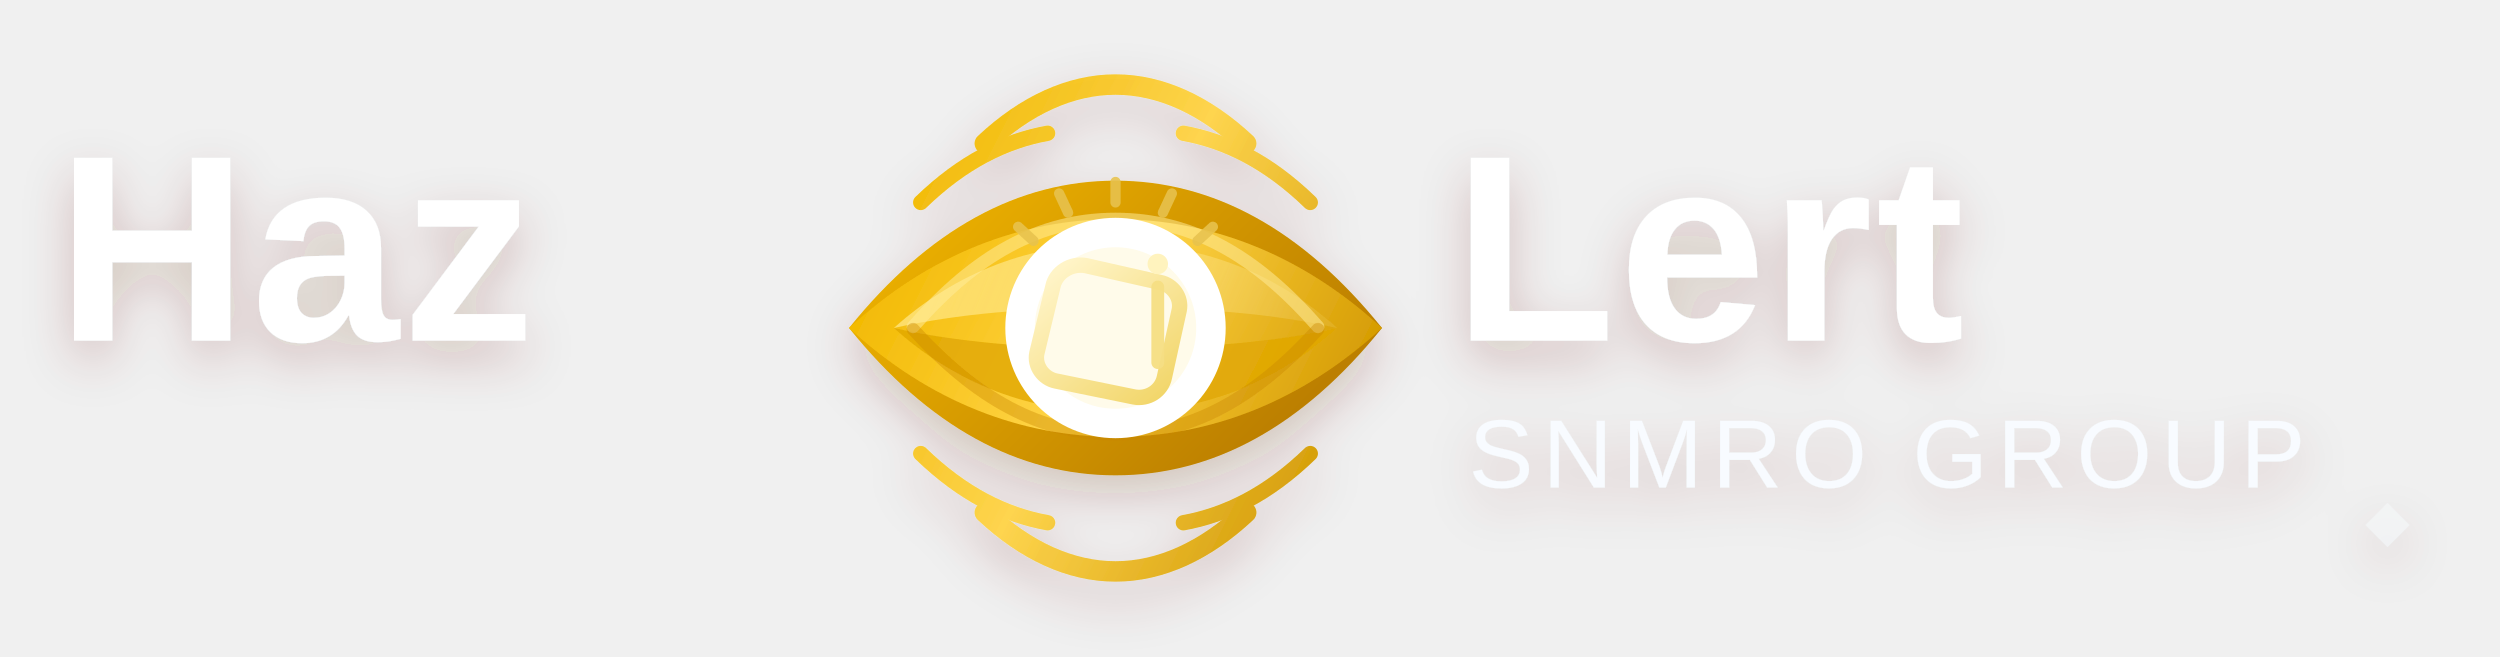
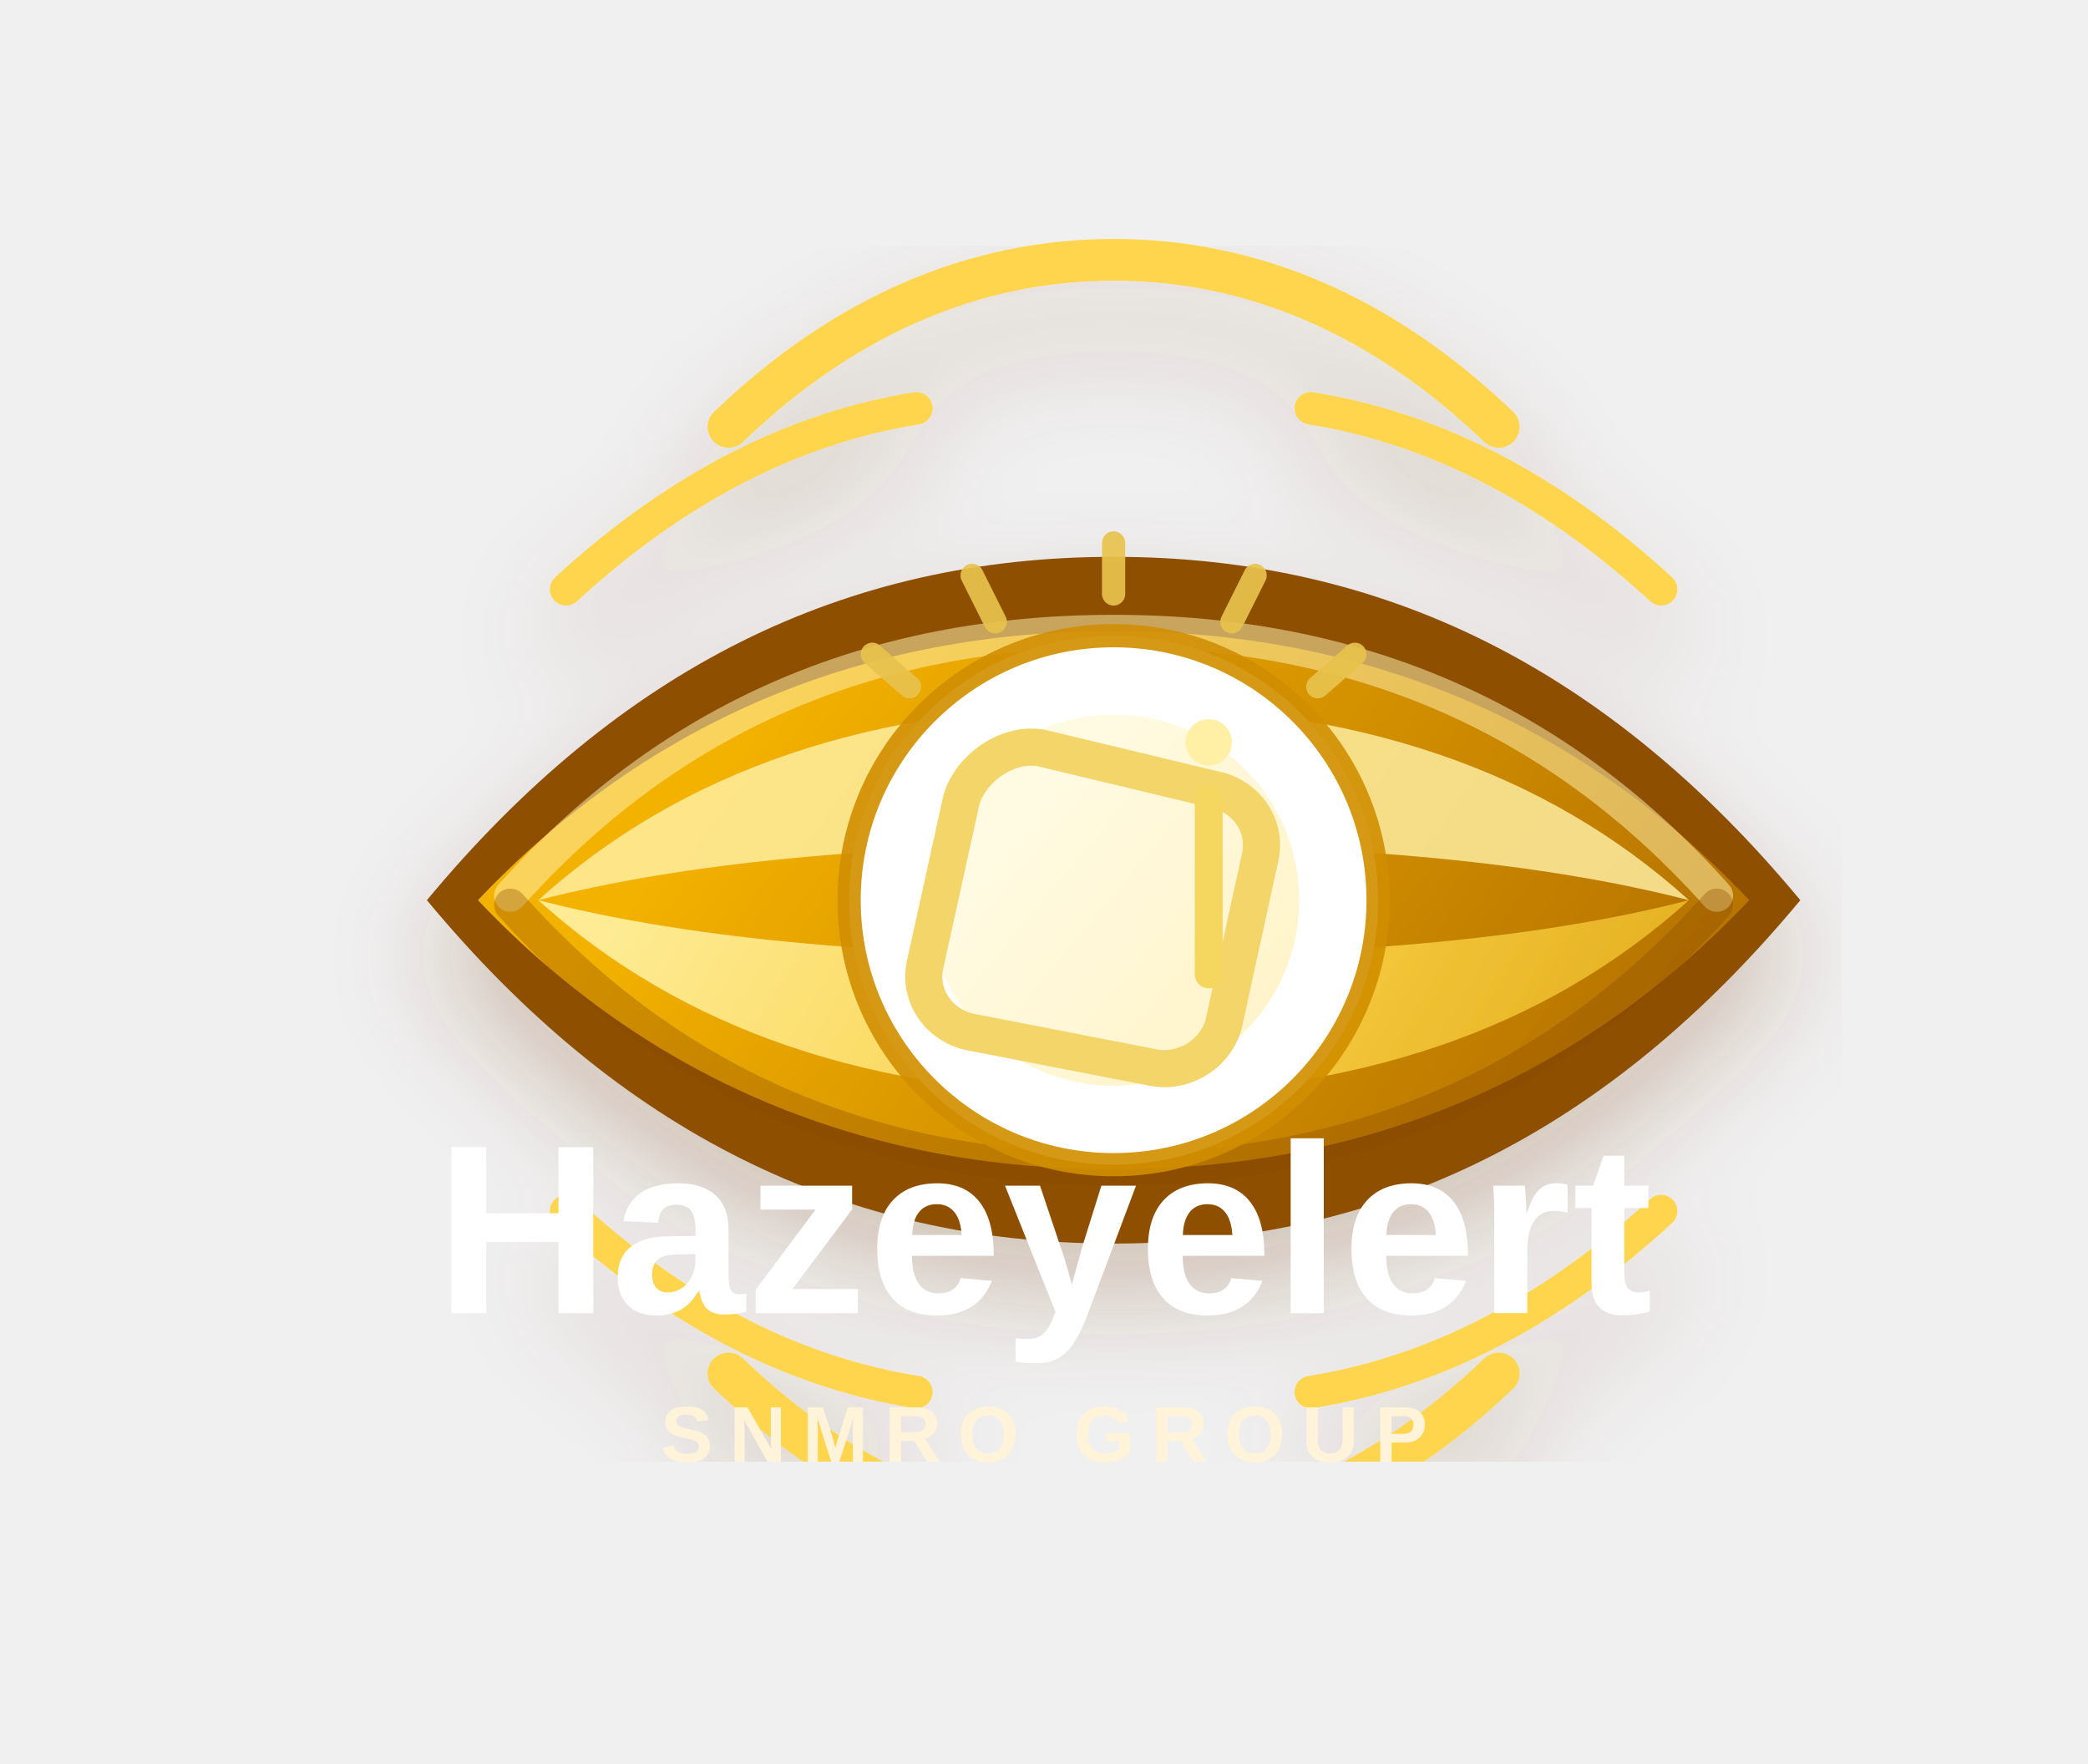
- <svg xmlns="http://www.w3.org/2000/svg" width="1600" height="420" viewBox="0 0 1600 420" fill="none" role="img" aria-label="Hazeyelert SNMRO Group startup brand">
+ <svg xmlns="http://www.w3.org/2000/svg" width="900" height="760" viewBox="0 0 900 760" fill="none" role="img" aria-label="Hazeyelert SNMRO Group startup brand">
  <defs>
-     <linearGradient id="hazGoldBody" x1="82" y1="168" x2="430" y2="344" gradientUnits="userSpaceOnUse">
-       <stop offset="0" stop-color="#F2B900" />
-       <stop offset="0.48" stop-color="#FFD447" />
-       <stop offset="1" stop-color="#D49A00" />
+     <linearGradient id="brandGoldBody" x1="208" y1="182" x2="692" y2="478" gradientUnits="userSpaceOnUse">
+       <stop offset="0" stop-color="#FFF3A8" />
+       <stop offset="0.42" stop-color="#FFD84D" />
+       <stop offset="1" stop-color="#D79A00" />
    </linearGradient>
-     <linearGradient id="hazGoldShine" x1="118" y1="196" x2="394" y2="308" gradientUnits="userSpaceOnUse">
-       <stop offset="0" stop-color="#FFE784" stop-opacity="0.94" />
-       <stop offset="1" stop-color="#FFF1B0" stop-opacity="0.16" />
+     <linearGradient id="brandGoldDeep" x1="224" y1="176" x2="676" y2="500" gradientUnits="userSpaceOnUse">
+       <stop offset="0" stop-color="#F4B200" />
+       <stop offset="1" stop-color="#9F5B00" />
    </linearGradient>
-     <linearGradient id="hazGoldDeep" x1="145" y1="146" x2="372" y2="374" gradientUnits="userSpaceOnUse">
-       <stop offset="0" stop-color="#E9AE00" />
-       <stop offset="1" stop-color="#B97C00" />
+     <linearGradient id="brandInnerGlow" x1="332" y1="236" x2="582" y2="444" gradientUnits="userSpaceOnUse">
+       <stop offset="0" stop-color="#FFFBE1" />
+       <stop offset="1" stop-color="#FFE8A5" />
    </linearGradient>
-     <linearGradient id="hazSignal" x1="214" y1="208" x2="306" y2="298" gradientUnits="userSpaceOnUse">
-       <stop offset="0" stop-color="#FFF4C7" />
-       <stop offset="1" stop-color="#F2D66A" />
-     </linearGradient>
-     <filter id="hazSoftShadow" x="0" y="0" width="1600" height="420" filterUnits="userSpaceOnUse" color-interpolation-filters="sRGB">
-       <feDropShadow dx="0" dy="12" stdDeviation="16" flood-color="#6A2805" flood-opacity="0.22" />
+     <filter id="brandShadow" x="106" y="82" width="688" height="548" filterUnits="userSpaceOnUse" color-interpolation-filters="sRGB">
+       <feDropShadow dx="0" dy="24" stdDeviation="24" flood-color="#73310C" flood-opacity="0.24" />
    </filter>
  </defs>
-   <g filter="url(#hazSoftShadow)">
-     <text x="36" y="218" fill="#FFFFFF" font-family="Segoe UI, Arial, sans-serif" font-size="170" font-weight="700" letter-spacing="2">Haz</text>
-     <g transform="translate(504 0) scale(0.82)">
-       <g fill="none" stroke="url(#hazGoldBody)" stroke-linecap="round" opacity="0.95">
-         <path d="M154 112C186 82 221 66 256 66C291 66 326 82 358 112" stroke-width="16" />
-         <path d="M104 158C137 126 170 110 203 104" stroke-width="12" />
-         <path d="M408 158C375 126 342 110 309 104" stroke-width="12" />
-         <path d="M154 400C186 430 221 446 256 446C291 446 326 430 358 400" stroke-width="16" />
-         <path d="M104 354C137 386 170 402 203 408" stroke-width="12" />
-         <path d="M408 354C375 386 342 402 309 408" stroke-width="12" />
+   <g filter="url(#brandShadow)">
+     <g transform="translate(150 58)">
+       <g fill="none" stroke="#FFD44A" stroke-linecap="round" opacity="0.98">
+         <path d="M164 126C214 78 270 54 330 54C390 54 446 78 496 126" stroke-width="18" />
+         <path d="M94 196C144 150 195 126 245 118" stroke-width="14" />
+         <path d="M566 196C516 150 465 126 415 118" stroke-width="14" />
+         <path d="M164 534C214 582 270 606 330 606C390 606 446 582 496 534" stroke-width="18" />
+         <path d="M94 464C144 510 195 534 245 542" stroke-width="14" />
+         <path d="M566 464C516 510 465 534 415 542" stroke-width="14" />
      </g>
-       <path d="M48 256C110 179 180 141 256 141C332 141 402 179 464 256C402 333 332 371 256 371C180 371 110 333 48 256Z" fill="url(#hazGoldDeep)" />
-       <path d="M48 256C111 198 183 171 256 171C329 171 401 198 464 256C401 314 329 341 256 341C183 341 111 314 48 256Z" fill="url(#hazGoldBody)" />
-       <path d="M83 256C132 212 190 190 256 190C322 190 380 212 429 256C380 245 322 240 256 240C190 240 132 245 83 256Z" fill="url(#hazGoldShine)" opacity="0.8" />
-       <path d="M83 256C132 267 190 272 256 272C322 272 380 267 429 256C380 300 322 322 256 322C190 322 132 300 83 256Z" fill="#E0A700" opacity="0.78" />
-       <path d="M98 255C147 199 197 171 256 171C315 171 365 199 414 255" stroke="#FFEB9A" stroke-width="10" stroke-linecap="round" opacity="0.52" />
-       <path d="M98 257C147 311 197 339 256 339C315 339 365 311 414 257" stroke="#C98500" stroke-width="10" stroke-linecap="round" opacity="0.38" />
-       <circle cx="256" cy="256" r="86" fill="#FFFFFF" />
-       <circle cx="256" cy="256" r="63" fill="#FFF8DA" opacity="0.58" />
-       <path d="M228 210L287 217C297 218 305 227 304 237L298 290C297 301 287 309 276 308L214 302C204 301 196 292 197 282L204 229C205 218 216 209 228 210Z" fill="none" stroke="url(#hazSignal)" stroke-width="12" stroke-linejoin="round" transform="rotate(6 256 256)" />
-       <path d="M289 224V283" stroke="#F6DE83" stroke-width="10" stroke-linecap="round" opacity="0.95" />
-       <circle cx="289" cy="206" r="8" fill="#FFF3BE" />
-       <g stroke="#E7C24D" stroke-width="8" stroke-linecap="round" opacity="0.88">
-         <path d="M256 158V142" />
-         <path d="M219 166L212 151" />
-         <path d="M293 166L300 151" />
-         <path d="M192 188L180 177" />
-         <path d="M320 188L332 177" />
+       <path d="M34 330C117 230 214 182 330 182C446 182 543 230 626 330C543 430 446 478 330 478C214 478 117 430 34 330Z" fill="#8E4F05" />
+       <path d="M56 330C130 252 223 214 330 214C437 214 530 252 604 330C530 408 437 446 330 446C223 446 130 408 56 330Z" fill="url(#brandGoldDeep)" />
+       <path d="M82 330C144 274 226 246 330 246C434 246 516 274 578 330C516 314 434 306 330 306C226 306 144 314 82 330Z" fill="#FFF0A6" opacity="0.82" />
+       <path d="M82 330C144 346 226 354 330 354C434 354 516 346 578 330C516 386 434 414 330 414C226 414 144 386 82 330Z" fill="url(#brandGoldBody)" opacity="0.88" />
+       <path d="M70 328C138 252 224 214 330 214C436 214 522 252 590 328" stroke="#FFF2AF" stroke-width="14" stroke-linecap="round" opacity="0.52" />
+       <path d="M70 332C138 408 224 446 330 446C436 446 522 408 590 332" stroke="#8A4A05" stroke-width="14" stroke-linecap="round" opacity="0.34" />
+       <circle cx="330" cy="330" r="114" fill="#FFFFFF" />
+       <circle cx="330" cy="330" r="80" fill="url(#brandInnerGlow)" opacity="0.94" />
+       <circle cx="330" cy="330" r="114" stroke="#D08E00" stroke-width="10" opacity="0.9" />
+       <path d="M292 268L368 278C381 279 392 290 391 304L383 376C382 390 369 401 355 400L275 393C262 392 251 381 252 367L260 296C261 282 276 267 292 268Z" fill="none" stroke="#F3D56B" stroke-width="16" stroke-linejoin="round" transform="rotate(6 330 330)" />
+       <path d="M371 286V362" stroke="#F5D760" stroke-width="12" stroke-linecap="round" />
+       <circle cx="371" cy="262" r="10" fill="#FFF0A6" />
+       <g stroke="#E7C24D" stroke-width="10" stroke-linecap="round" opacity="0.92">
+         <path d="M330 198V176" />
+         <path d="M279 210L269 190" />
+         <path d="M381 210L391 190" />
+         <path d="M242 238L226 224" />
+         <path d="M418 238L434 224" />
      </g>
    </g>
-     <text x="930" y="218" fill="#FFFFFF" font-family="Segoe UI, Arial, sans-serif" font-size="170" font-weight="700" letter-spacing="2">Lert</text>
-     <text x="940" y="312" fill="#F8FBFF" font-family="Segoe UI, Arial, sans-serif" font-size="62" font-weight="500" letter-spacing="6">SNMRO GROUP</text>
-     <path d="M1514 336L1528 350L1542 336L1528 322L1514 336Z" fill="#F3F5F7" opacity="0.72" />
  </g>
+   <text x="450" y="566" text-anchor="middle" fill="#FFFFFF" font-family="Segoe UI, Arial, sans-serif" font-size="104" font-weight="800" letter-spacing="0.5">Hazeyelert</text>
+   <text x="450" y="630" text-anchor="middle" fill="#FFF4DA" font-family="Segoe UI, Arial, sans-serif" font-size="34" font-weight="700" letter-spacing="7">SNMRO GROUP</text>
</svg>
